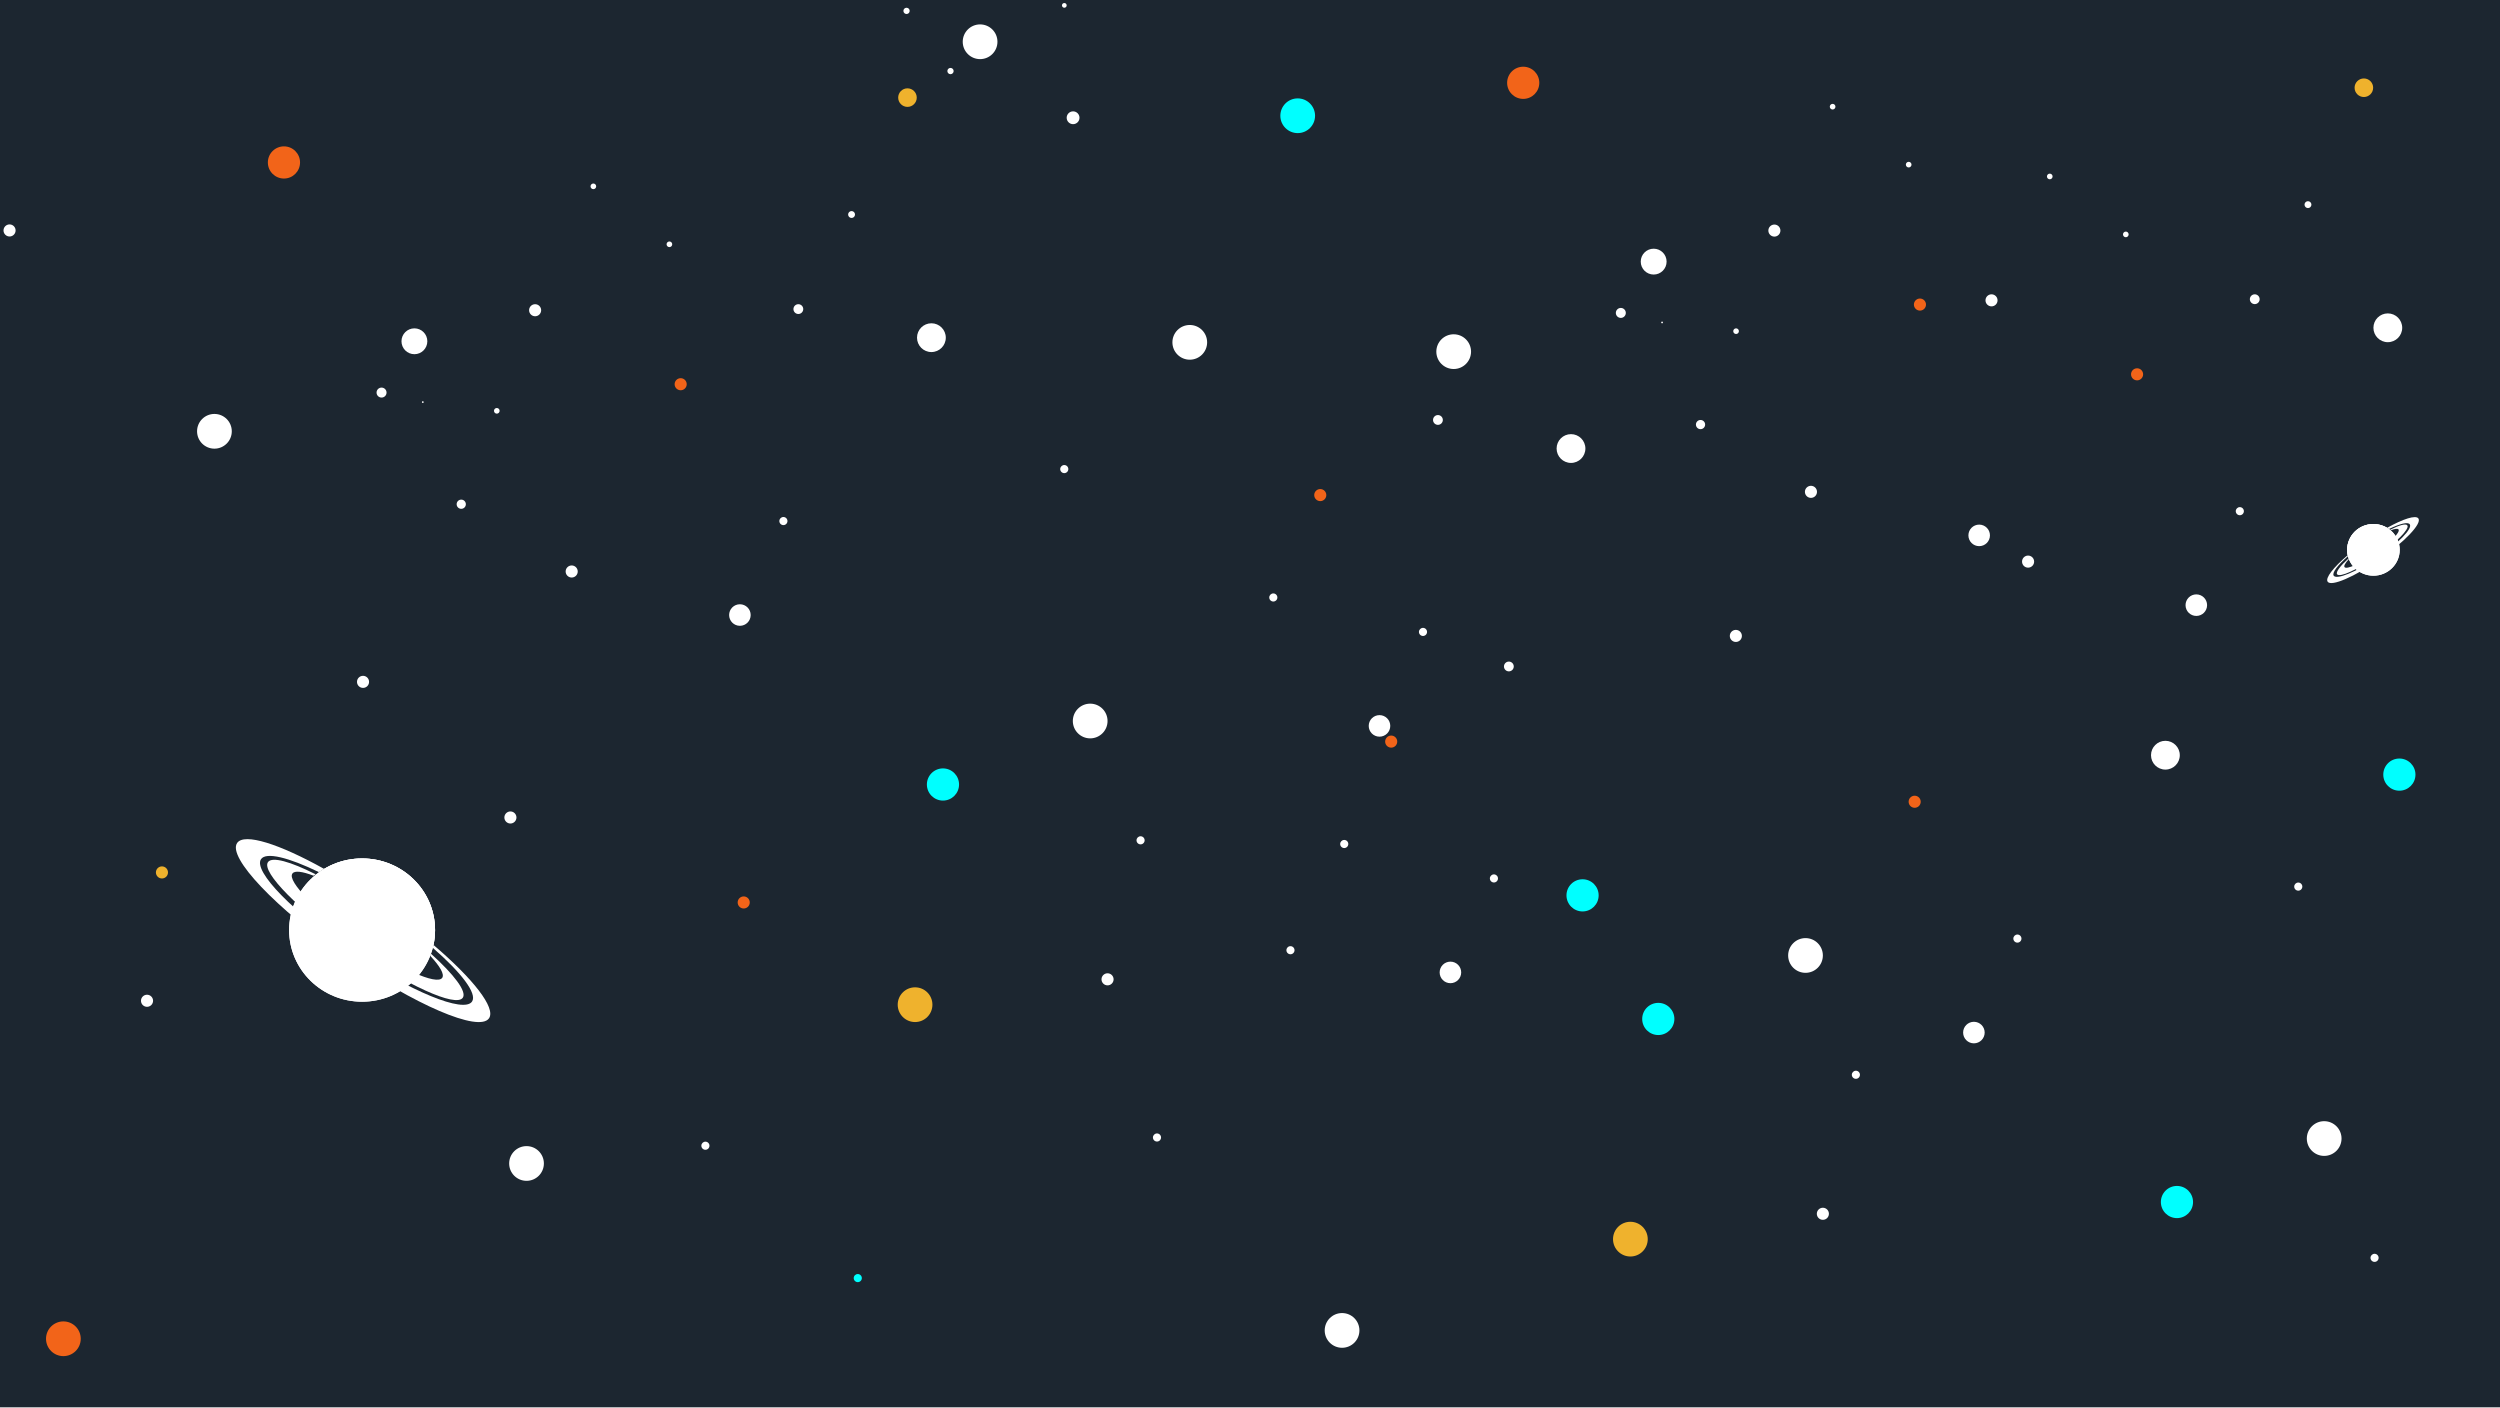
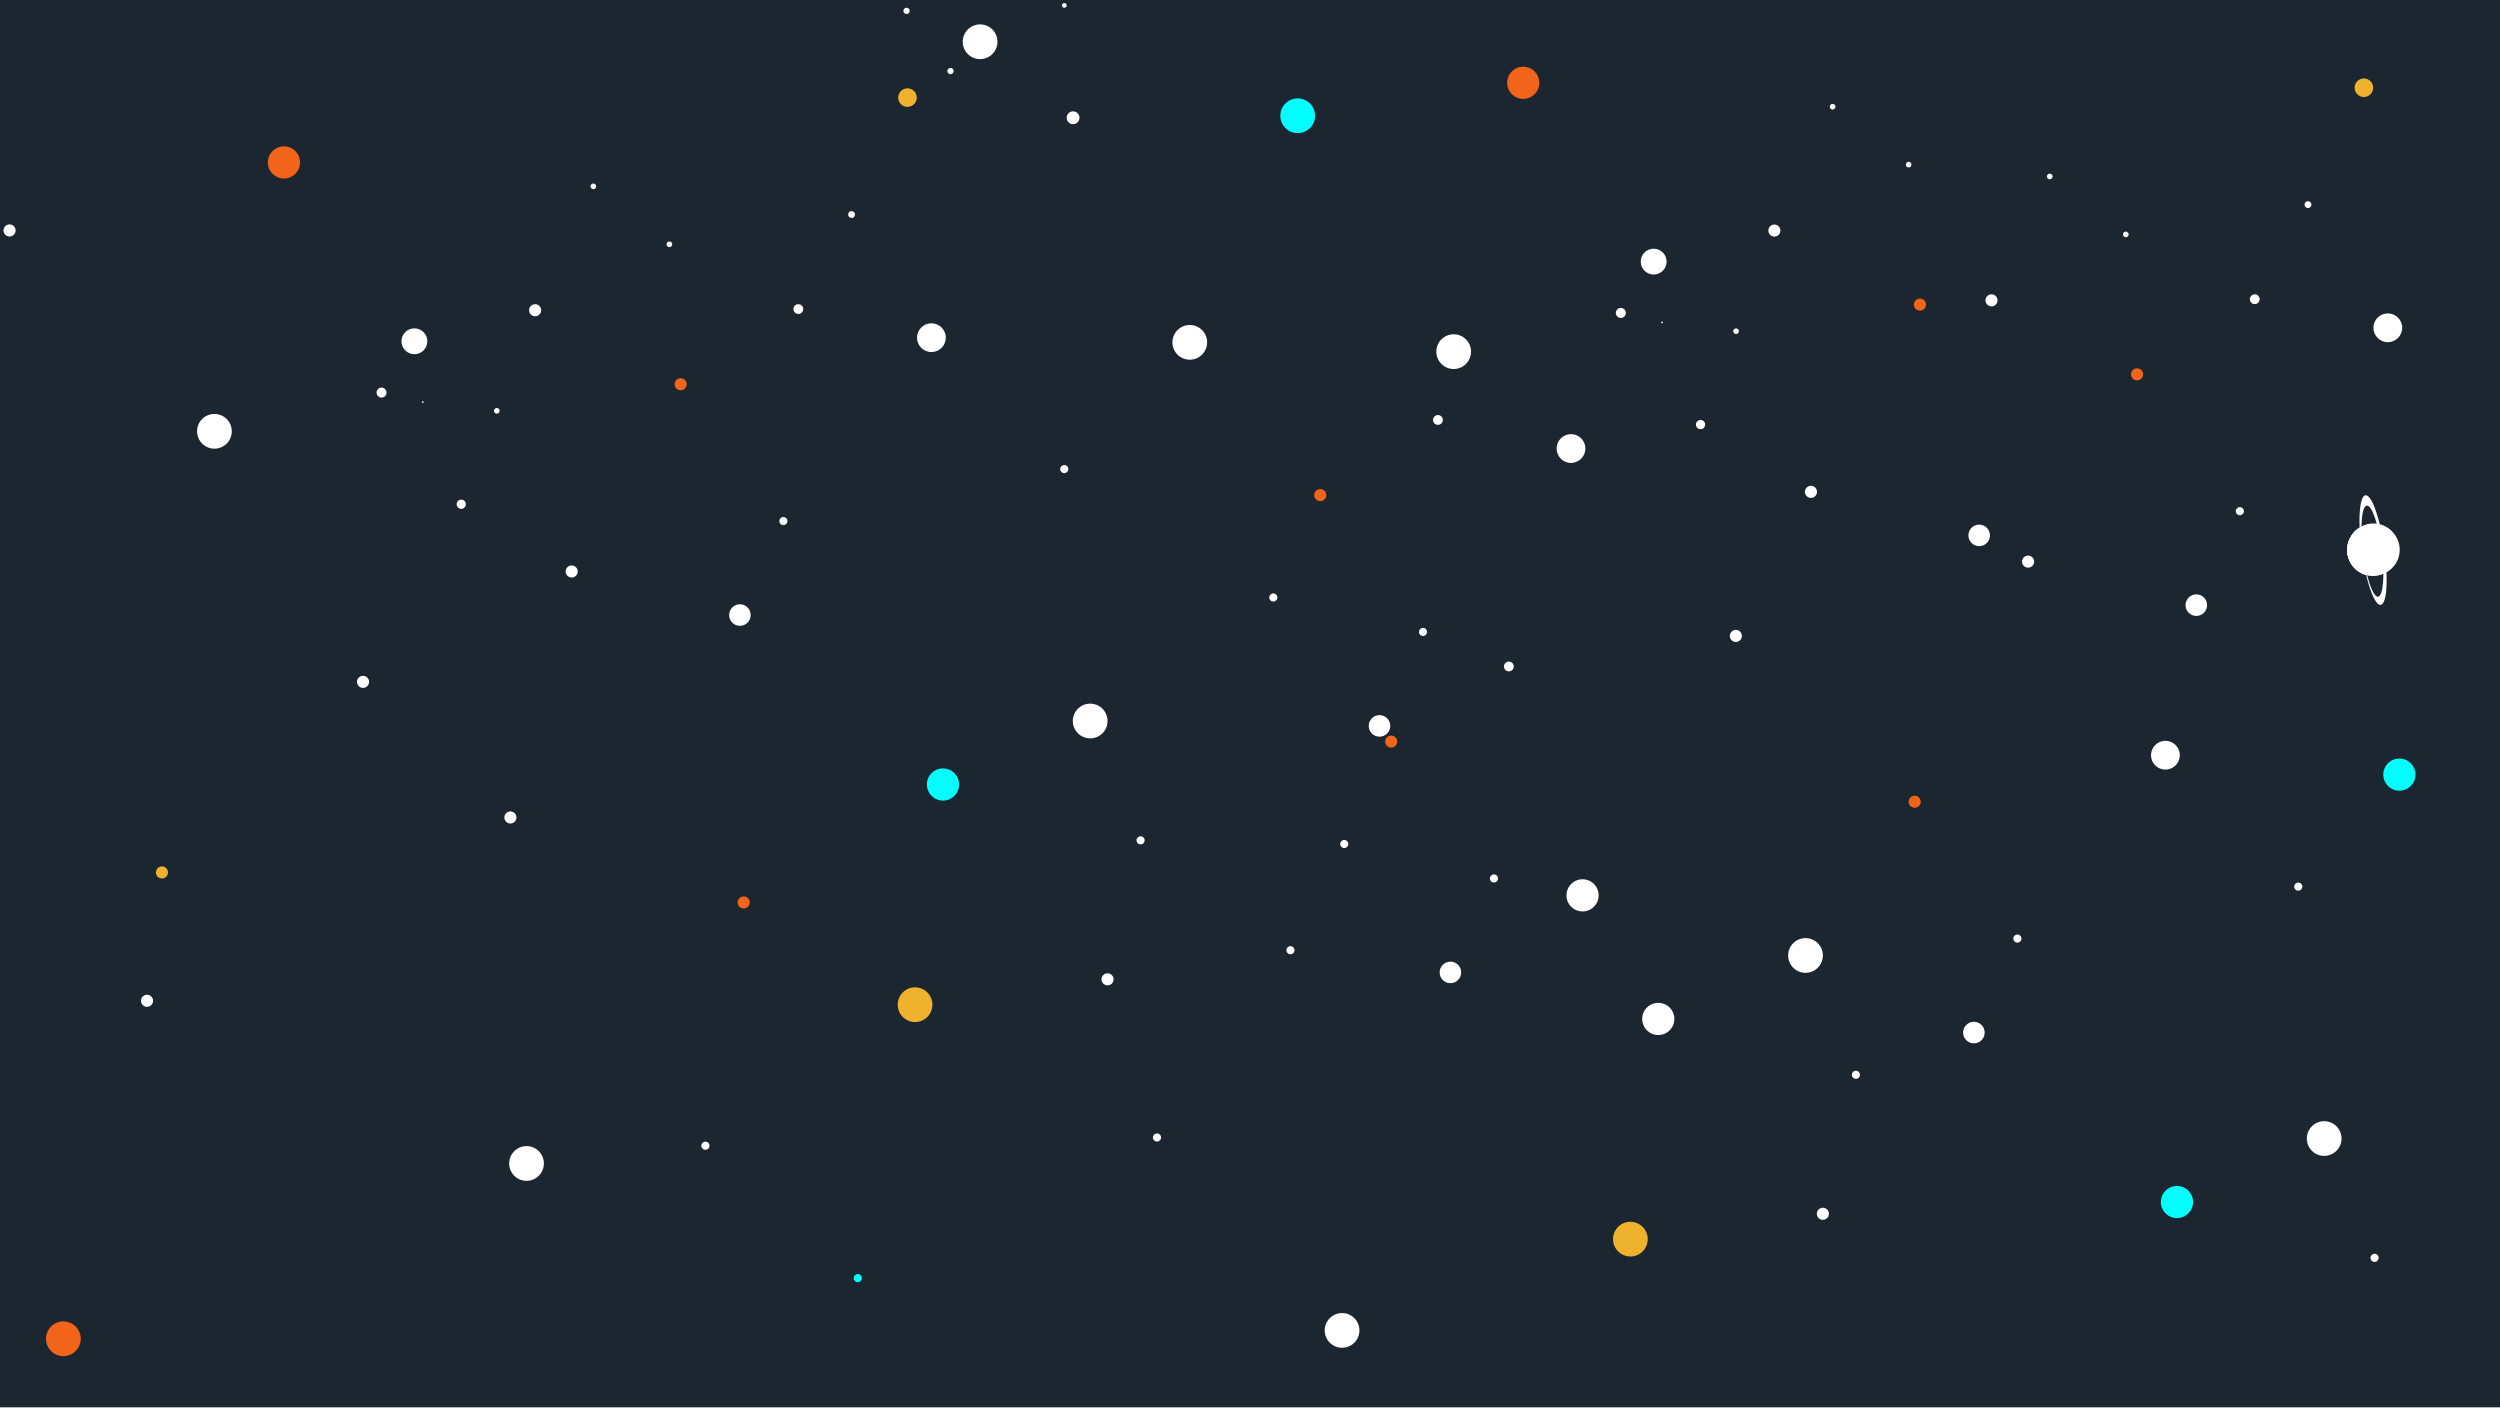
<svg xmlns="http://www.w3.org/2000/svg" viewBox="0 0 1928.06 1085.33">
  <defs>
    <style>.cls-1{isolation:isolate;}.cls-2{fill:#1c2630;}.cls-3{fill:#f26419;}.cls-4,.cls-7{fill:#fff;}.cls-5{fill:#efb22d;}.cls-6{fill:aqua;}.cls-7{mix-blend-mode:hard-light;}</style>
  </defs>
  <g class="cls-1">
    <g id="Layer_2" data-name="Layer 2">
      <g id="Layer_3" data-name="Layer 3">
        <rect class="cls-2" width="1928.06" height="1085.33" />
        <circle class="cls-3" cx="218.99" cy="125.29" r="12.41" />
        <circle class="cls-4" cx="656.75" cy="165.44" r="2.66" />
        <circle class="cls-4" cx="412.7" cy="239.26" r="4.65" />
        <circle class="cls-4" cx="319.6" cy="263.2" r="9.97" />
        <circle class="cls-4" cx="570.63" cy="474.33" r="8.31" />
        <circle class="cls-4" cx="355.73" cy="388.87" r="3.55" />
        <circle class="cls-4" cx="383.15" cy="316.84" r="2.18" />
        <circle class="cls-4" cx="326.08" cy="310.11" r="0.7" />
        <circle class="cls-4" cx="294.26" cy="302.77" r="3.85" />
        <circle class="cls-4" cx="755.87" cy="32.21" r="13.39" />
        <circle class="cls-4" cx="820.83" cy="4.15" r="1.82" />
        <circle class="cls-4" cx="699.15" cy="8.39" r="2.42" />
        <circle class="cls-4" cx="827.59" cy="90.82" r="4.94" />
        <circle class="cls-4" cx="733.05" cy="54.8" r="2.42" />
        <circle class="cls-5" cx="699.86" cy="75.28" r="7.16" />
        <circle class="cls-4" cx="718.32" cy="260.42" r="11.1" />
        <circle class="cls-4" cx="615.7" cy="238.38" r="3.78" />
        <circle class="cls-3" cx="524.95" cy="296.32" r="4.66" />
        <circle class="cls-4" cx="604.18" cy="401.85" r="3.13" />
        <circle class="cls-4" cx="854.17" cy="755.28" r="4.66" />
        <circle class="cls-3" cx="573.57" cy="696" r="4.66" />
        <circle class="cls-4" cx="279.98" cy="525.87" r="4.66" />
        <circle class="cls-5" cx="124.9" cy="672.84" r="4.66" />
        <circle class="cls-4" cx="113.39" cy="771.82" r="4.66" />
        <circle class="cls-4" cx="393.64" cy="630.46" r="4.66" />
        <circle class="cls-4" cx="7.37" cy="177.73" r="4.66" />
        <circle class="cls-4" cx="440.9" cy="440.75" r="4.66" />
        <circle class="cls-4" cx="840.78" cy="556.06" r="13.39" />
        <circle class="cls-5" cx="705.72" cy="774.84" r="13.39" />
        <circle class="cls-4" cx="165.37" cy="332.63" r="13.39" />
        <circle class="cls-4" cx="457.61" cy="143.71" r="2.18" />
        <circle class="cls-4" cx="516.26" cy="188.4" r="2.18" />
        <circle class="cls-4" cx="406.07" cy="897.3" r="13.39" />
        <circle class="cls-3" cx="48.88" cy="1032.49" r="13.39" />
        <circle class="cls-4" cx="1035.03" cy="1026.05" r="13.39" />
        <circle class="cls-4" cx="917.58" cy="264.02" r="13.39" />
        <circle class="cls-6" cx="1000.82" cy="89.27" r="13.39" />
        <circle class="cls-4" cx="982.01" cy="460.79" r="3.13" />
        <circle class="cls-4" cx="820.79" cy="361.77" r="3.13" />
        <circle class="cls-6" cx="661.54" cy="985.7" r="3.13" />
-         <ellipse class="cls-4" cx="279.25" cy="717.3" rx="56.28" ry="55.24" />
-         <ellipse class="cls-7" cx="279.25" cy="717.3" rx="56.28" ry="55.24" />
-         <path class="cls-4" d="M334.3,728.76c0-.15.07-.27.08-.33a54.51,54.51,0,0,0,1.15-11.13c0-30.52-25.2-55.25-56.28-55.25A56.79,56.79,0,0,0,250,670.1l0,0c13.74,7.66,28.69,17,43.95,27.61C308.83,708.15,322.51,718.71,334.3,728.76Z" />
-         <path class="cls-4" d="M334.3,728.76c-.12.44-.34,1.21-.61,2.15,22,19.11,34.51,35.36,30.36,41.51-6.24,9.26-47.74-7.82-92.68-38.14s-76.31-62.41-70.07-71.66c3.87-5.74,21.29-1.36,44.68,10,1.94-1.25,3.47-2.22,4-2.51-34.58-19.26-61.59-27.94-67.08-20-7.68,11,29.58,50.24,83.23,87.59s103.35,58.68,111,47.65C382.64,777.37,364.8,754.76,334.3,728.76Z" />
-         <path class="cls-4" d="M206.67,664.89c-5.31,7.64,24,37.24,65.5,66.12s79.43,46.11,84.74,38.48c3.28-4.72-6.68-17.84-24.57-34-.18.62-.35,1.21-.5,1.71,7.48,8,11.09,14.22,9.2,16.93-4.15,6-33.39-7.2-65.29-29.41s-54.4-45.06-50.25-51c1.71-2.46,7.67-1.67,16.3,1.64l1.65-1.07C224,664.45,209.77,660.45,206.67,664.89Z" />
        <ellipse class="cls-4" cx="1830.43" cy="424.07" rx="20.29" ry="19.92" />
-         <ellipse class="cls-7" cx="1830.43" cy="424.07" rx="20.29" ry="19.92" />
-         <path class="cls-4" d="M1810.58,428.2l0-.12a19.62,19.62,0,0,1-.41-4,20.11,20.11,0,0,1,20.29-19.92,20.46,20.46,0,0,1,10.55,2.9h0c-5,2.76-10.34,6.13-15.84,10S1814.83,424.58,1810.58,428.2Z" />
-         <path class="cls-4" d="M1810.58,428.2c0,.16.12.44.22.78-7.94,6.89-12.44,12.75-11,15,2.26,3.33,17.22-2.82,33.42-13.76s27.52-22.5,25.27-25.84c-1.4-2.06-7.68-.48-16.11,3.62l-1.43-.91c12.47-6.94,22.21-10.07,24.19-7.23,2.77,4-10.67,18.12-30,31.58s-37.27,21.16-40,17.19C1793.15,445.73,1799.58,437.58,1810.58,428.2Z" />
-         <path class="cls-4" d="M1856.6,405.18c1.91,2.75-8.66,13.42-23.62,23.83s-28.63,16.63-30.55,13.88c-1.19-1.7,2.41-6.43,8.86-12.26.06.23.12.44.18.62-2.7,2.9-4,5.13-3.32,6.1,1.5,2.16,12-2.59,23.54-10.6s19.62-16.25,18.12-18.4c-.62-.89-2.76-.6-5.88.59l-.59-.38C1850.37,405,1855.48,403.57,1856.6,405.18Z" />
+         <ellipse class="cls-7" cx="1830.16" cy="423.91" rx="20.29" ry="19.92" transform="translate(623.35 1863.64) rotate(-63.07)" />
+         <path class="cls-4" d="M1824.85,443.49l-.12,0A19.84,19.84,0,0,1,1821,442a20.11,20.11,0,0,1-8.57-27.12,20.54,20.54,0,0,1,7.36-8.09h0c.22,5.67.78,12,1.7,18.63S1823.55,438.05,1824.85,443.49Z" />
+         <path class="cls-4" d="M1824.85,443.49l.79.15c2.55,10.2,5.73,16.87,8.39,16.54,4-.5,5.28-16.62,2.87-36s-7.6-34.73-11.59-34.23c-2.48.31-3.91,6.62-4.07,16l-1.46.86c-.54-14.26,1.08-24.36,4.51-24.84,4.8-.67,11.32,17.71,14.57,41.06s2,42.81-2.81,43.47C1832.59,467,1828.23,457.54,1824.85,443.49Z" />
        <circle class="cls-6" cx="727.24" cy="605.02" r="12.41" />
        <circle class="cls-4" cx="879.64" cy="648.07" r="3.13" />
        <circle class="cls-4" cx="995.24" cy="732.83" r="3.13" />
        <circle class="cls-4" cx="892.3" cy="877.26" r="3.13" />
        <circle class="cls-4" cx="544.03" cy="883.61" r="3.13" />
        <circle class="cls-4" cx="1063.9" cy="559.83" r="8.31" />
        <circle class="cls-4" cx="1211.59" cy="345.92" r="11.1" />
        <circle class="cls-4" cx="1108.97" cy="323.88" r="3.78" />
        <circle class="cls-3" cx="1018.22" cy="381.82" r="4.66" />
        <circle class="cls-4" cx="1097.45" cy="487.35" r="3.13" />
-         <circle class="cls-6" cx="1220.51" cy="690.52" r="12.41" />
+         <circle class="cls-4" cx="1220.51" cy="690.52" r="12.41" />
        <circle class="cls-4" cx="1036.71" cy="650.91" r="3.13" />
        <circle class="cls-4" cx="1118.6" cy="749.95" r="8.31" />
        <circle class="cls-4" cx="1163.67" cy="514" r="3.78" />
        <circle class="cls-3" cx="1072.92" cy="571.94" r="4.66" />
        <circle class="cls-4" cx="1152.15" cy="677.47" r="3.13" />
        <circle class="cls-4" cx="1779.96" cy="157.82" r="2.66" />
        <circle class="cls-4" cx="1535.91" cy="231.63" r="4.65" />
        <circle class="cls-4" cx="1693.85" cy="466.71" r="8.31" />
        <circle class="cls-5" cx="1823.07" cy="67.66" r="7.16" />
        <circle class="cls-4" cx="1841.54" cy="252.8" r="11.1" />
        <circle class="cls-4" cx="1738.92" cy="230.76" r="3.78" />
        <circle class="cls-3" cx="1648.17" cy="288.69" r="4.66" />
        <circle class="cls-4" cx="1727.4" cy="394.23" r="3.13" />
        <circle class="cls-4" cx="1564.11" cy="433.13" r="4.66" />
        <circle class="cls-4" cx="1580.83" cy="136.09" r="2.18" />
        <circle class="cls-4" cx="1639.48" cy="180.78" r="2.18" />
        <circle class="cls-6" cx="1850.45" cy="597.4" r="12.41" />
        <circle class="cls-3" cx="1174.74" cy="63.86" r="12.41" />
        <circle class="cls-4" cx="1368.45" cy="177.83" r="4.65" />
        <circle class="cls-4" cx="1275.35" cy="201.77" r="9.97" />
        <circle class="cls-4" cx="1526.39" cy="412.9" r="8.31" />
        <circle class="cls-4" cx="1311.49" cy="327.44" r="3.55" />
        <circle class="cls-4" cx="1338.9" cy="255.41" r="2.18" />
        <circle class="cls-4" cx="1281.83" cy="248.68" r="0.7" />
        <circle class="cls-4" cx="1250.02" cy="241.33" r="3.85" />
        <circle class="cls-3" cx="1480.71" cy="234.89" r="4.66" />
        <circle class="cls-4" cx="1338.73" cy="490.44" r="4.66" />
        <circle class="cls-4" cx="1396.65" cy="379.32" r="4.66" />
        <circle class="cls-4" cx="1121.12" cy="271.2" r="13.39" />
        <circle class="cls-4" cx="1413.36" cy="82.28" r="2.18" />
        <circle class="cls-4" cx="1472.02" cy="126.97" r="2.18" />
        <circle class="cls-4" cx="1522.32" cy="796.34" r="8.31" />
        <circle class="cls-4" cx="1670.01" cy="582.43" r="11.1" />
        <circle class="cls-3" cx="1476.64" cy="618.33" r="4.66" />
        <circle class="cls-4" cx="1555.87" cy="723.86" r="3.13" />
        <circle class="cls-4" cx="1792.46" cy="878.07" r="13.39" />
        <circle class="cls-4" cx="1772.48" cy="683.77" r="3.13" />
        <circle class="cls-6" cx="1678.92" cy="927.03" r="12.41" />
        <circle class="cls-4" cx="1831.32" cy="970.08" r="3.13" />
        <circle class="cls-4" cx="1405.84" cy="936.1" r="4.66" />
        <circle class="cls-4" cx="1392.45" cy="736.88" r="13.39" />
        <circle class="cls-5" cx="1257.39" cy="955.66" r="13.39" />
-         <circle class="cls-6" cx="1278.91" cy="785.84" r="12.41" />
+         <circle class="cls-4" cx="1278.91" cy="785.84" r="12.41" />
        <circle class="cls-4" cx="1431.3" cy="828.89" r="3.13" />
      </g>
    </g>
  </g>
</svg>
